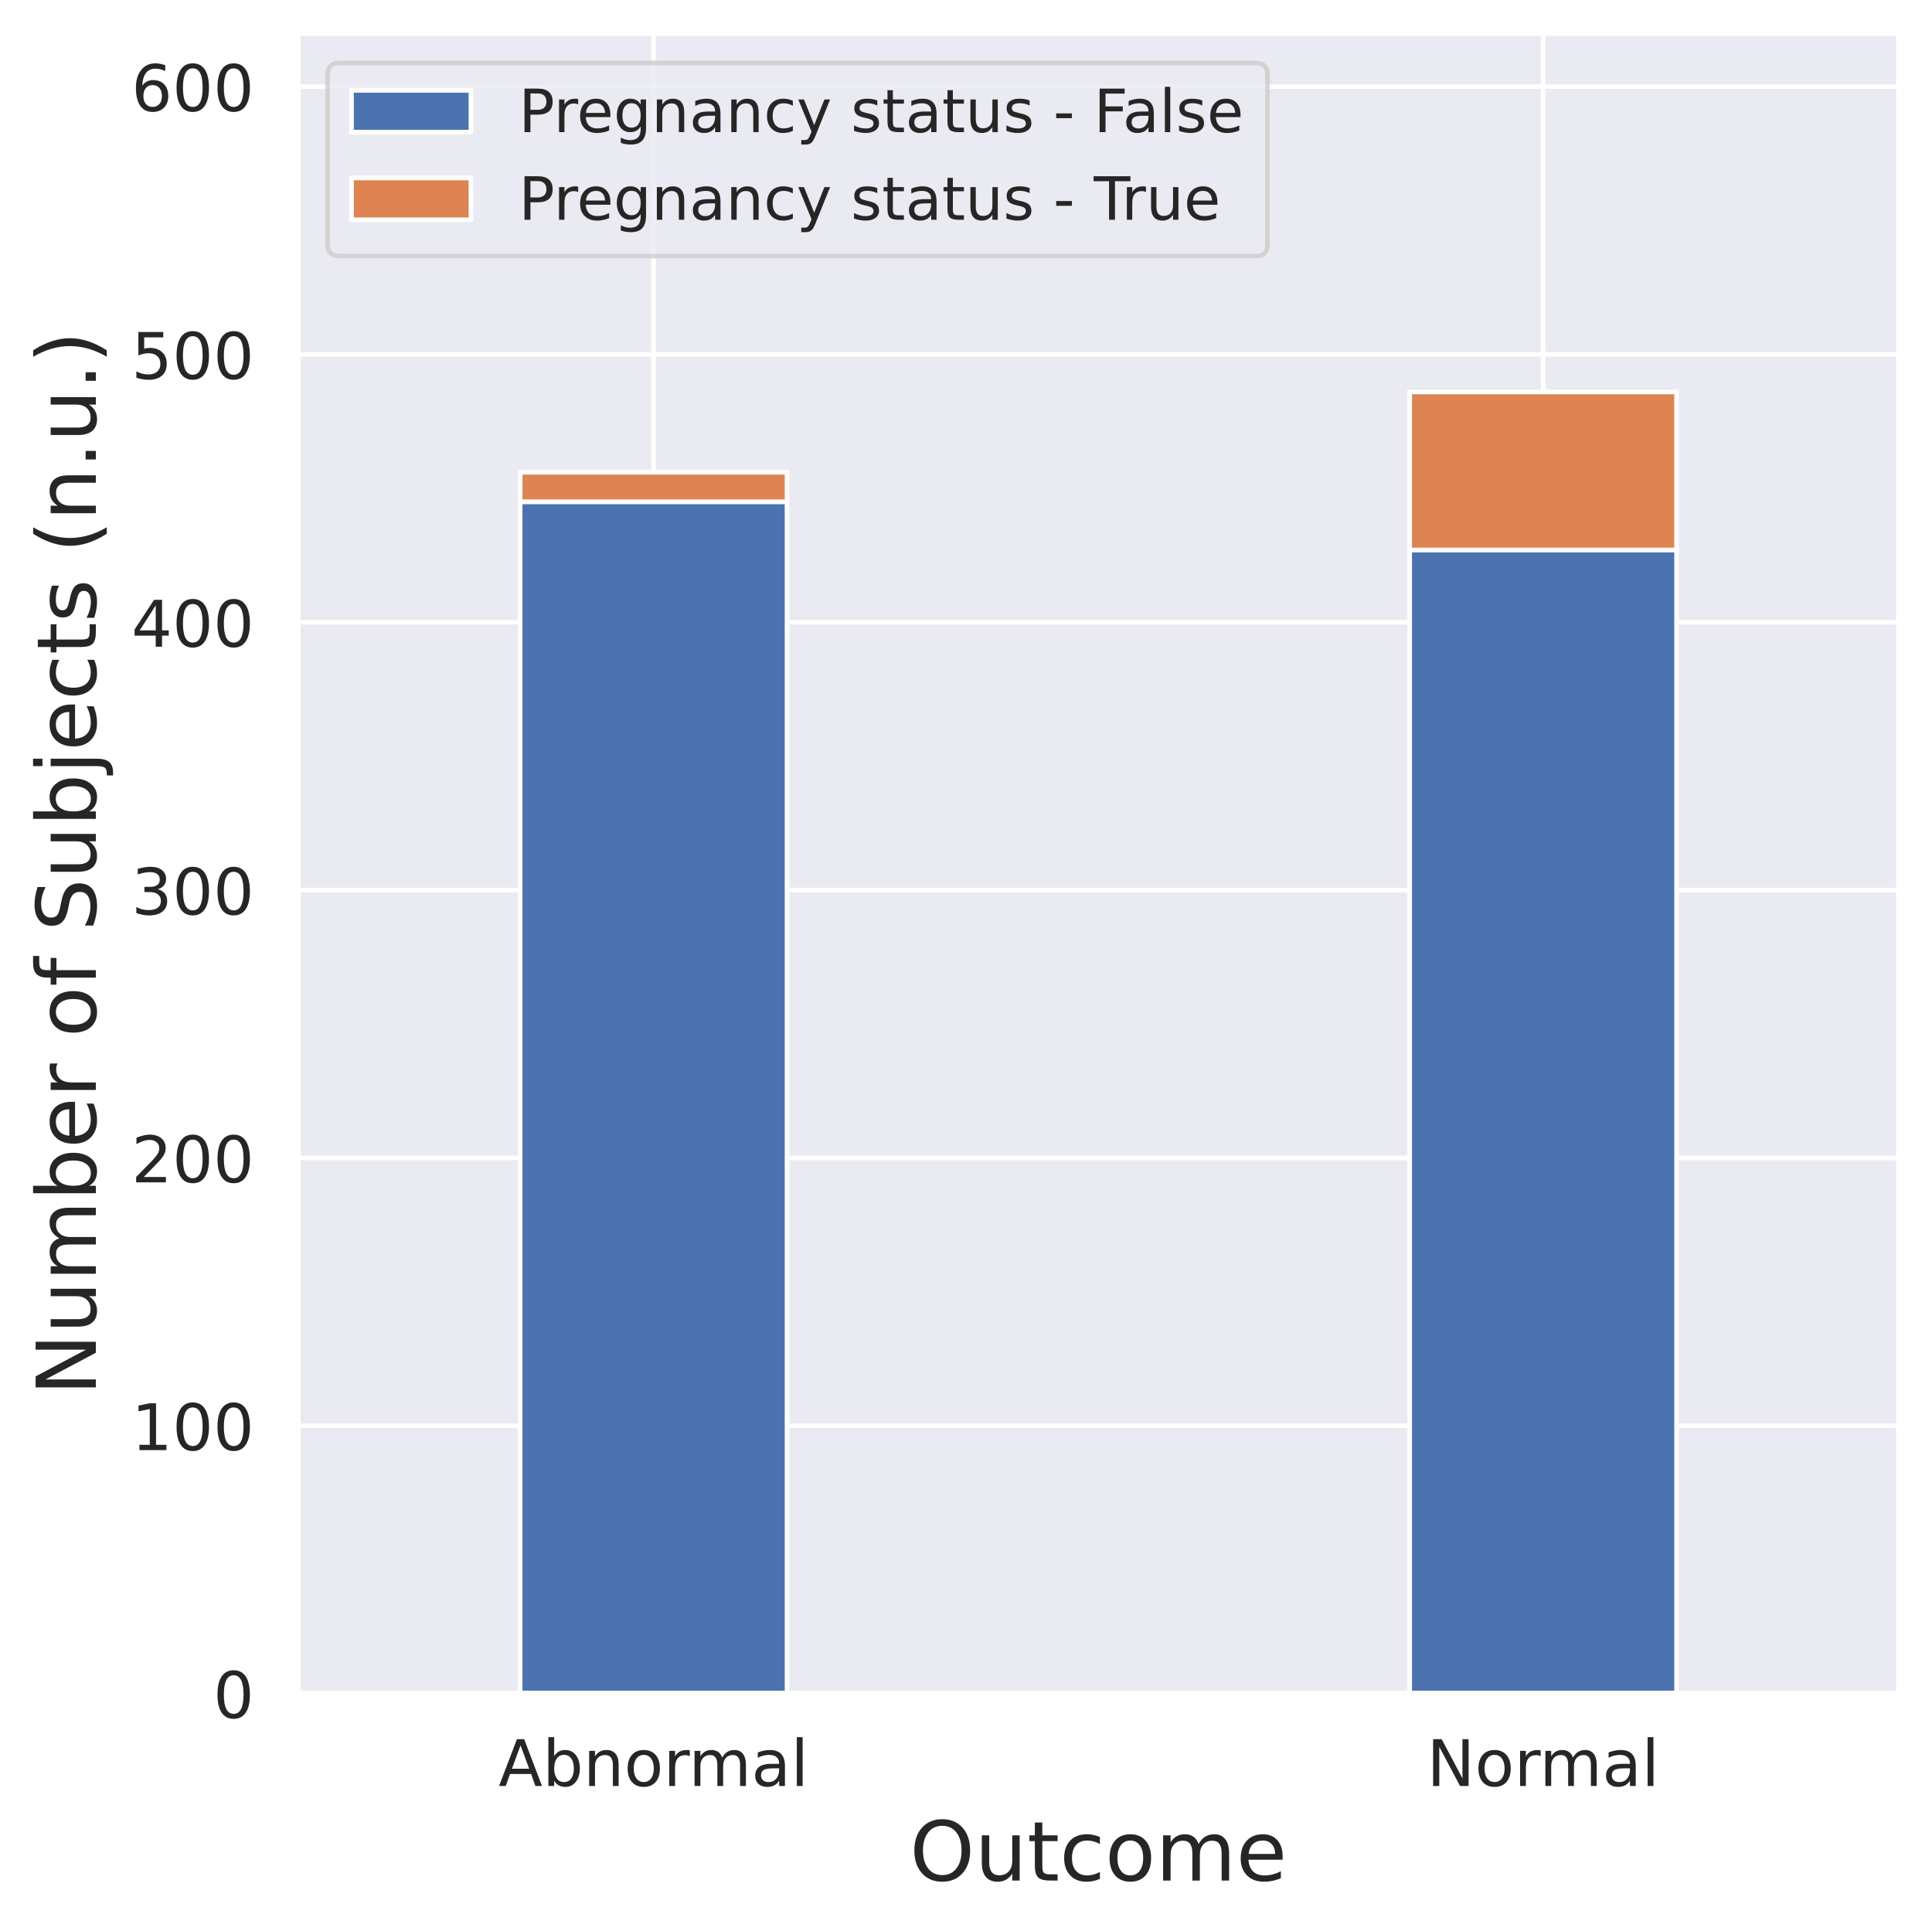
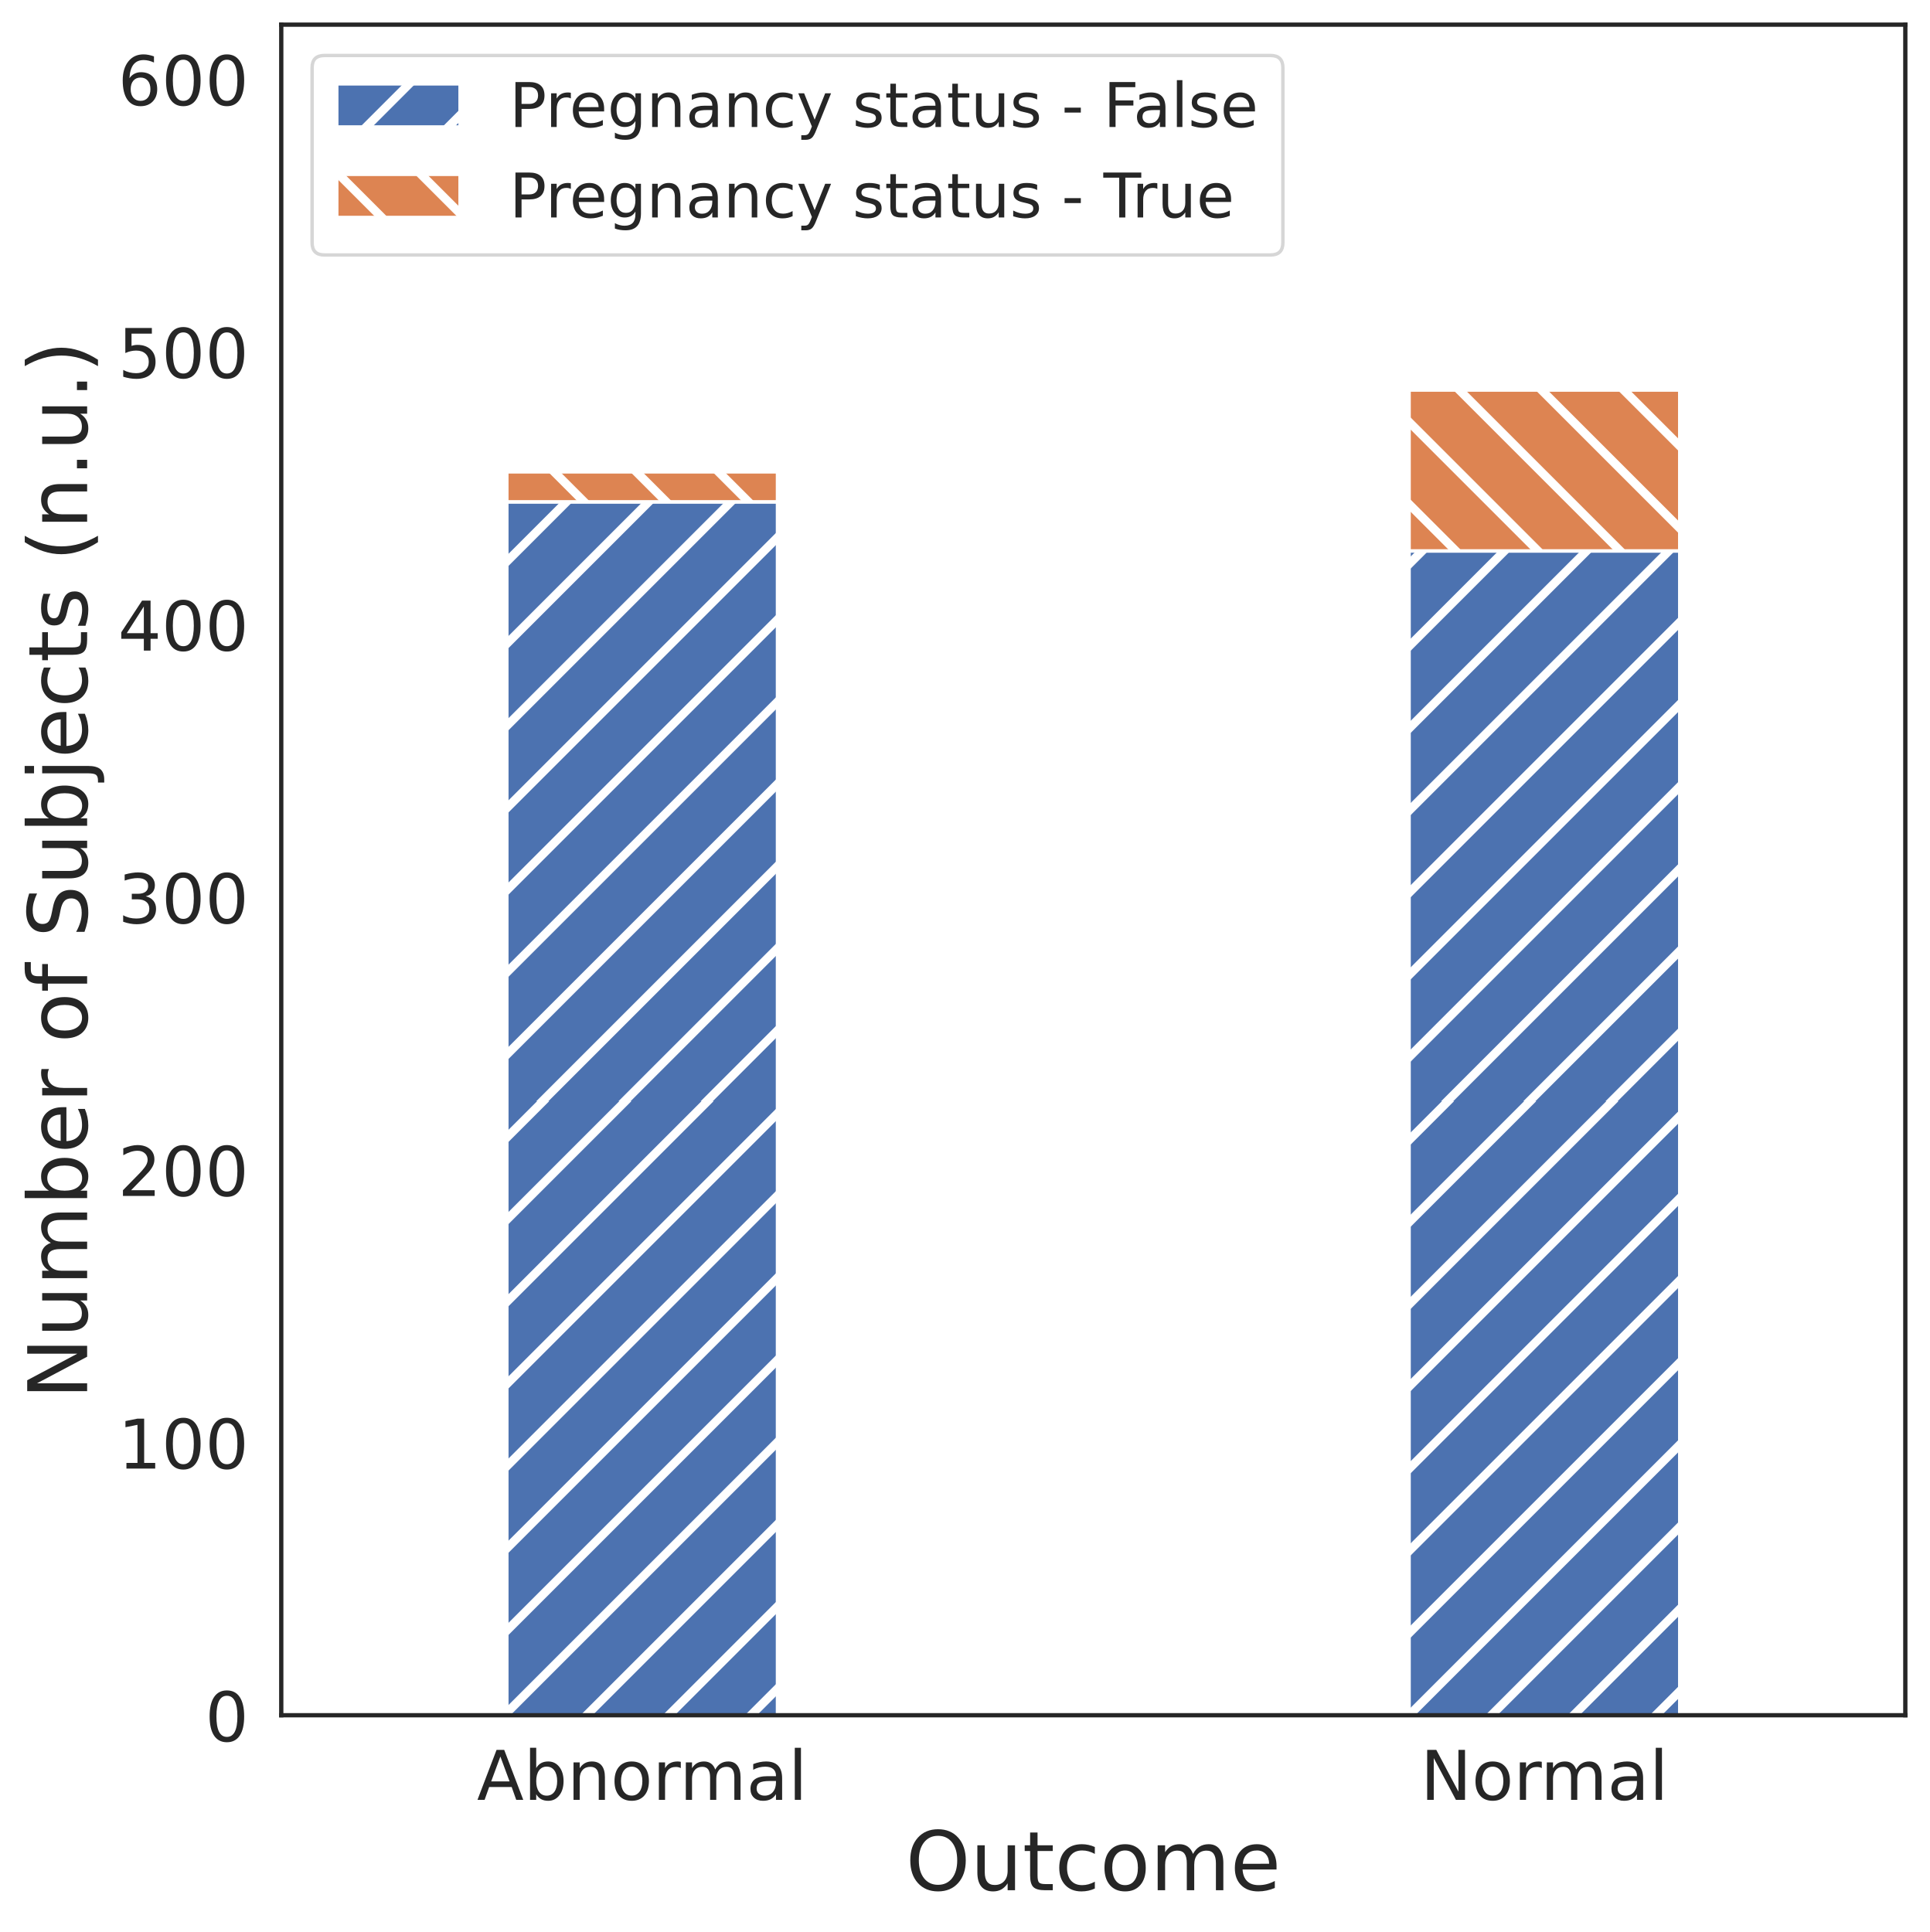
- <svg xmlns="http://www.w3.org/2000/svg" xmlns:xlink="http://www.w3.org/1999/xlink" height="420.49pt" version="1.1" viewBox="0 0 420.703 420.49" width="420.703pt">
+ <svg xmlns="http://www.w3.org/2000/svg" xmlns:xlink="http://www.w3.org/1999/xlink" height="564.064pt" version="1.1" viewBox="0 0 563.383 564.064" width="563.383pt">
  <defs>
    <style type="text/css">*{stroke-linecap:butt;stroke-linejoin:round;}</style>
  </defs>
  <g id="figure_1">
    <g id="patch_1">
-       <path d="M 0 420.49  L 420.703 420.49  L 420.703 0  L 0 0  z " style="fill:#ffffff;" />
+       <path d="M 0 564.064  L 563.383 564.064  L 563.383 0  L 0 0  z " style="fill:#ffffff;" />
    </g>
    <g id="axes_1">
      <g id="patch_2">
-         <path d="M 64.843 368.82  L 413.503 368.82  L 413.503 7.2  L 64.843 7.2  z " style="fill:#eaeaf2;" />
+         <path d="M 82.103 500.78  L 556.183 500.78  L 556.183 7.2  L 82.103 7.2  z " style="fill:#ffffff;" />
      </g>
      <g id="matplotlib.axis_1">
        <g id="xtick_1">
-           <g id="line2d_1">
-             <path clip-path="url(#p7d45cb0e38)" d="M 142.323 368.82  L 142.323 7.2  " style="fill:none;stroke:#ffffff;stroke-linecap:round;" />
-           </g>
          <g id="text_1">
-             <g style="fill:#262626;" transform="translate(108.5634 388.9578)scale(0.14 -0.14)">
+             <g style="fill:#262626;" transform="translate(139.2255 525.4769)scale(0.2 -0.2)">
              <defs>
                <path d="M 34.188 63.188  L 20.797 26.906  L 47.609 26.906  z M 28.609 72.906  L 39.797 72.906  L 67.578 0  L 57.328 0  L 50.688 18.703  L 17.828 18.703  L 11.188 0  L 0.781 0  z " id="DejaVuSans-65" />
                <path d="M 48.688 27.297  Q 48.688 37.203 44.609 42.844  Q 40.531 48.484 33.406 48.484  Q 26.266 48.484 22.188 42.844  Q 18.109 37.203 18.109 27.297  Q 18.109 17.391 22.188 11.75  Q 26.266 6.109 33.406 6.109  Q 40.531 6.109 44.609 11.75  Q 48.688 17.391 48.688 27.297  z M 18.109 46.391  Q 20.953 51.266 25.266 53.625  Q 29.594 56 35.594 56  Q 45.562 56 51.781 48.094  Q 58.016 40.188 58.016 27.297  Q 58.016 14.406 51.781 6.484  Q 45.562 -1.422 35.594 -1.422  Q 29.594 -1.422 25.266 0.953  Q 20.953 3.328 18.109 8.203  L 18.109 0  L 9.078 0  L 9.078 75.984  L 18.109 75.984  z " id="DejaVuSans-98" />
                <path d="M 54.891 33.016  L 54.891 0  L 45.906 0  L 45.906 32.719  Q 45.906 40.484 42.875 44.328  Q 39.844 48.188 33.797 48.188  Q 26.516 48.188 22.312 43.547  Q 18.109 38.922 18.109 30.906  L 18.109 0  L 9.078 0  L 9.078 54.688  L 18.109 54.688  L 18.109 46.188  Q 21.344 51.125 25.703 53.562  Q 30.078 56 35.797 56  Q 45.219 56 50.047 50.172  Q 54.891 44.344 54.891 33.016  z " id="DejaVuSans-110" />
                <path d="M 30.609 48.391  Q 23.391 48.391 19.188 42.75  Q 14.984 37.109 14.984 27.297  Q 14.984 17.484 19.156 11.844  Q 23.344 6.203 30.609 6.203  Q 37.797 6.203 41.984 11.859  Q 46.188 17.531 46.188 27.297  Q 46.188 37.016 41.984 42.703  Q 37.797 48.391 30.609 48.391  z M 30.609 56  Q 42.328 56 49.016 48.375  Q 55.719 40.766 55.719 27.297  Q 55.719 13.875 49.016 6.219  Q 42.328 -1.422 30.609 -1.422  Q 18.844 -1.422 12.172 6.219  Q 5.516 13.875 5.516 27.297  Q 5.516 40.766 12.172 48.375  Q 18.844 56 30.609 56  z " id="DejaVuSans-111" />
                <path d="M 41.109 46.297  Q 39.594 47.172 37.812 47.578  Q 36.031 48 33.891 48  Q 26.266 48 22.188 43.047  Q 18.109 38.094 18.109 28.812  L 18.109 0  L 9.078 0  L 9.078 54.688  L 18.109 54.688  L 18.109 46.188  Q 20.953 51.172 25.484 53.578  Q 30.031 56 36.531 56  Q 37.453 56 38.578 55.875  Q 39.703 55.766 41.062 55.516  z " id="DejaVuSans-114" />
                <path d="M 52 44.188  Q 55.375 50.25 60.062 53.125  Q 64.75 56 71.094 56  Q 79.641 56 84.281 50.016  Q 88.922 44.047 88.922 33.016  L 88.922 0  L 79.891 0  L 79.891 32.719  Q 79.891 40.578 77.094 44.375  Q 74.312 48.188 68.609 48.188  Q 61.625 48.188 57.562 43.547  Q 53.516 38.922 53.516 30.906  L 53.516 0  L 44.484 0  L 44.484 32.719  Q 44.484 40.625 41.703 44.406  Q 38.922 48.188 33.109 48.188  Q 26.219 48.188 22.156 43.531  Q 18.109 38.875 18.109 30.906  L 18.109 0  L 9.078 0  L 9.078 54.688  L 18.109 54.688  L 18.109 46.188  Q 21.188 51.219 25.484 53.609  Q 29.781 56 35.688 56  Q 41.656 56 45.828 52.969  Q 50 49.953 52 44.188  z " id="DejaVuSans-109" />
                <path d="M 34.281 27.484  Q 23.391 27.484 19.188 25  Q 14.984 22.516 14.984 16.5  Q 14.984 11.719 18.141 8.906  Q 21.297 6.109 26.703 6.109  Q 34.188 6.109 38.703 11.406  Q 43.219 16.703 43.219 25.484  L 43.219 27.484  z M 52.203 31.203  L 52.203 0  L 43.219 0  L 43.219 8.297  Q 40.141 3.328 35.547 0.953  Q 30.953 -1.422 24.312 -1.422  Q 15.922 -1.422 10.953 3.297  Q 6 8.016 6 15.922  Q 6 25.141 12.172 29.828  Q 18.359 34.516 30.609 34.516  L 43.219 34.516  L 43.219 35.406  Q 43.219 41.609 39.141 45  Q 35.062 48.391 27.688 48.391  Q 23 48.391 18.547 47.266  Q 14.109 46.141 10.016 43.891  L 10.016 52.203  Q 14.938 54.109 19.578 55.047  Q 24.219 56 28.609 56  Q 40.484 56 46.344 49.844  Q 52.203 43.703 52.203 31.203  z " id="DejaVuSans-97" />
                <path d="M 9.422 75.984  L 18.406 75.984  L 18.406 0  L 9.422 0  z " id="DejaVuSans-108" />
              </defs>
              <use xlink:href="#DejaVuSans-65" />
              <use x="68.408" xlink:href="#DejaVuSans-98" />
              <use x="131.885" xlink:href="#DejaVuSans-110" />
              <use x="195.264" xlink:href="#DejaVuSans-111" />
              <use x="256.445" xlink:href="#DejaVuSans-114" />
              <use x="295.809" xlink:href="#DejaVuSans-109" />
              <use x="393.221" xlink:href="#DejaVuSans-97" />
              <use x="454.5" xlink:href="#DejaVuSans-108" />
            </g>
          </g>
        </g>
        <g id="xtick_2">
-           <g id="line2d_2">
-             <path clip-path="url(#p7d45cb0e38)" d="M 336.023 368.82  L 336.023 7.2  " style="fill:none;stroke:#ffffff;stroke-linecap:round;" />
-           </g>
          <g id="text_2">
-             <g style="fill:#262626;" transform="translate(310.6952 388.9578)scale(0.14 -0.14)">
+             <g style="fill:#262626;" transform="translate(414.6486 525.4769)scale(0.2 -0.2)">
              <defs>
                <path d="M 9.812 72.906  L 23.094 72.906  L 55.422 11.922  L 55.422 72.906  L 64.984 72.906  L 64.984 0  L 51.703 0  L 19.391 60.984  L 19.391 0  L 9.812 0  z " id="DejaVuSans-78" />
              </defs>
              <use xlink:href="#DejaVuSans-78" />
              <use x="74.805" xlink:href="#DejaVuSans-111" />
              <use x="135.986" xlink:href="#DejaVuSans-114" />
              <use x="175.35" xlink:href="#DejaVuSans-109" />
              <use x="272.762" xlink:href="#DejaVuSans-97" />
              <use x="334.041" xlink:href="#DejaVuSans-108" />
            </g>
          </g>
        </g>
        <g id="text_3">
-           <g style="fill:#262626;" transform="translate(198.0966 409.5466)scale(0.18 -0.18)">
+           <g style="fill:#262626;" transform="translate(264.3737 551.8725)scale(0.24 -0.24)">
            <defs>
              <path d="M 39.406 66.219  Q 28.656 66.219 22.328 58.203  Q 16.016 50.203 16.016 36.375  Q 16.016 22.609 22.328 14.594  Q 28.656 6.594 39.406 6.594  Q 50.141 6.594 56.422 14.594  Q 62.703 22.609 62.703 36.375  Q 62.703 50.203 56.422 58.203  Q 50.141 66.219 39.406 66.219  z M 39.406 74.219  Q 54.734 74.219 63.906 63.938  Q 73.094 53.656 73.094 36.375  Q 73.094 19.141 63.906 8.859  Q 54.734 -1.422 39.406 -1.422  Q 24.031 -1.422 14.812 8.828  Q 5.609 19.094 5.609 36.375  Q 5.609 53.656 14.812 63.938  Q 24.031 74.219 39.406 74.219  z " id="DejaVuSans-79" />
              <path d="M 8.5 21.578  L 8.5 54.688  L 17.484 54.688  L 17.484 21.922  Q 17.484 14.156 20.5 10.266  Q 23.531 6.391 29.594 6.391  Q 36.859 6.391 41.078 11.031  Q 45.312 15.672 45.312 23.688  L 45.312 54.688  L 54.297 54.688  L 54.297 0  L 45.312 0  L 45.312 8.406  Q 42.047 3.422 37.719 1  Q 33.406 -1.422 27.688 -1.422  Q 18.266 -1.422 13.375 4.438  Q 8.5 10.297 8.5 21.578  z M 31.109 56  z " id="DejaVuSans-117" />
              <path d="M 18.312 70.219  L 18.312 54.688  L 36.812 54.688  L 36.812 47.703  L 18.312 47.703  L 18.312 18.016  Q 18.312 11.328 20.141 9.422  Q 21.969 7.516 27.594 7.516  L 36.812 7.516  L 36.812 0  L 27.594 0  Q 17.188 0 13.234 3.875  Q 9.281 7.766 9.281 18.016  L 9.281 47.703  L 2.688 47.703  L 2.688 54.688  L 9.281 54.688  L 9.281 70.219  z " id="DejaVuSans-116" />
              <path d="M 48.781 52.594  L 48.781 44.188  Q 44.969 46.297 41.141 47.344  Q 37.312 48.391 33.406 48.391  Q 24.656 48.391 19.812 42.844  Q 14.984 37.312 14.984 27.297  Q 14.984 17.281 19.812 11.734  Q 24.656 6.203 33.406 6.203  Q 37.312 6.203 41.141 7.25  Q 44.969 8.297 48.781 10.406  L 48.781 2.094  Q 45.016 0.344 40.984 -0.531  Q 36.969 -1.422 32.422 -1.422  Q 20.062 -1.422 12.781 6.344  Q 5.516 14.109 5.516 27.297  Q 5.516 40.672 12.859 48.328  Q 20.219 56 33.016 56  Q 37.156 56 41.109 55.141  Q 45.062 54.297 48.781 52.594  z " id="DejaVuSans-99" />
              <path d="M 56.203 29.594  L 56.203 25.203  L 14.891 25.203  Q 15.484 15.922 20.484 11.062  Q 25.484 6.203 34.422 6.203  Q 39.594 6.203 44.453 7.469  Q 49.312 8.734 54.109 11.281  L 54.109 2.781  Q 49.266 0.734 44.188 -0.344  Q 39.109 -1.422 33.891 -1.422  Q 20.797 -1.422 13.156 6.188  Q 5.516 13.812 5.516 26.812  Q 5.516 40.234 12.766 48.109  Q 20.016 56 32.328 56  Q 43.359 56 49.781 48.891  Q 56.203 41.797 56.203 29.594  z M 47.219 32.234  Q 47.125 39.594 43.094 43.984  Q 39.062 48.391 32.422 48.391  Q 24.906 48.391 20.391 44.141  Q 15.875 39.891 15.188 32.172  z " id="DejaVuSans-101" />
            </defs>
            <use xlink:href="#DejaVuSans-79" />
            <use x="78.711" xlink:href="#DejaVuSans-117" />
            <use x="142.09" xlink:href="#DejaVuSans-116" />
            <use x="181.299" xlink:href="#DejaVuSans-99" />
            <use x="236.279" xlink:href="#DejaVuSans-111" />
            <use x="297.461" xlink:href="#DejaVuSans-109" />
            <use x="394.873" xlink:href="#DejaVuSans-101" />
          </g>
        </g>
      </g>
      <g id="matplotlib.axis_2">
        <g id="ytick_1">
-           <g id="line2d_3">
-             <path clip-path="url(#p7d45cb0e38)" d="M 64.843 368.82  L 413.503 368.82  " style="fill:none;stroke:#ffffff;stroke-linecap:round;" />
-           </g>
          <g id="text_4">
-             <g style="fill:#262626;" transform="translate(46.43563 374.1389)scale(0.14 -0.14)">
+             <g style="fill:#262626;" transform="translate(59.8775 508.3784)scale(0.2 -0.2)">
              <defs>
                <path d="M 31.781 66.406  Q 24.172 66.406 20.328 58.906  Q 16.5 51.422 16.5 36.375  Q 16.5 21.391 20.328 13.891  Q 24.172 6.391 31.781 6.391  Q 39.453 6.391 43.281 13.891  Q 47.125 21.391 47.125 36.375  Q 47.125 51.422 43.281 58.906  Q 39.453 66.406 31.781 66.406  z M 31.781 74.219  Q 44.047 74.219 50.516 64.516  Q 56.984 54.828 56.984 36.375  Q 56.984 17.969 50.516 8.266  Q 44.047 -1.422 31.781 -1.422  Q 19.531 -1.422 13.062 8.266  Q 6.594 17.969 6.594 36.375  Q 6.594 54.828 13.062 64.516  Q 19.531 74.219 31.781 74.219  z " id="DejaVuSans-48" />
              </defs>
              <use xlink:href="#DejaVuSans-48" />
            </g>
          </g>
        </g>
        <g id="ytick_2">
-           <g id="line2d_4">
-             <path clip-path="url(#p7d45cb0e38)" d="M 64.843 310.494  L 413.503 310.494  " style="fill:none;stroke:#ffffff;stroke-linecap:round;" />
-           </g>
          <g id="text_5">
-             <g style="fill:#262626;" transform="translate(28.62063 315.8131)scale(0.14 -0.14)">
+             <g style="fill:#262626;" transform="translate(34.4275 428.7688)scale(0.2 -0.2)">
              <defs>
                <path d="M 12.406 8.297  L 28.516 8.297  L 28.516 63.922  L 10.984 60.406  L 10.984 69.391  L 28.422 72.906  L 38.281 72.906  L 38.281 8.297  L 54.391 8.297  L 54.391 0  L 12.406 0  z " id="DejaVuSans-49" />
              </defs>
              <use xlink:href="#DejaVuSans-49" />
              <use x="63.623" xlink:href="#DejaVuSans-48" />
              <use x="127.246" xlink:href="#DejaVuSans-48" />
            </g>
          </g>
        </g>
        <g id="ytick_3">
-           <g id="line2d_5">
-             <path clip-path="url(#p7d45cb0e38)" d="M 64.843 252.168  L 413.503 252.168  " style="fill:none;stroke:#ffffff;stroke-linecap:round;" />
-           </g>
          <g id="text_6">
-             <g style="fill:#262626;" transform="translate(28.62063 257.4873)scale(0.14 -0.14)">
+             <g style="fill:#262626;" transform="translate(34.4275 349.1591)scale(0.2 -0.2)">
              <defs>
                <path d="M 19.188 8.297  L 53.609 8.297  L 53.609 0  L 7.328 0  L 7.328 8.297  Q 12.938 14.109 22.625 23.891  Q 32.328 33.688 34.812 36.531  Q 39.547 41.844 41.422 45.531  Q 43.312 49.219 43.312 52.781  Q 43.312 58.594 39.234 62.25  Q 35.156 65.922 28.609 65.922  Q 23.969 65.922 18.812 64.312  Q 13.672 62.703 7.812 59.422  L 7.812 69.391  Q 13.766 71.781 18.938 73  Q 24.125 74.219 28.422 74.219  Q 39.75 74.219 46.484 68.547  Q 53.219 62.891 53.219 53.422  Q 53.219 48.922 51.531 44.891  Q 49.859 40.875 45.406 35.406  Q 44.188 33.984 37.641 27.219  Q 31.109 20.453 19.188 8.297  z " id="DejaVuSans-50" />
              </defs>
              <use xlink:href="#DejaVuSans-50" />
              <use x="63.623" xlink:href="#DejaVuSans-48" />
              <use x="127.246" xlink:href="#DejaVuSans-48" />
            </g>
          </g>
        </g>
        <g id="ytick_4">
-           <g id="line2d_6">
-             <path clip-path="url(#p7d45cb0e38)" d="M 64.843 193.843  L 413.503 193.843  " style="fill:none;stroke:#ffffff;stroke-linecap:round;" />
-           </g>
          <g id="text_7">
-             <g style="fill:#262626;" transform="translate(28.62063 199.1615)scale(0.14 -0.14)">
+             <g style="fill:#262626;" transform="translate(34.4275 269.5494)scale(0.2 -0.2)">
              <defs>
                <path d="M 40.578 39.312  Q 47.656 37.797 51.625 33  Q 55.609 28.219 55.609 21.188  Q 55.609 10.406 48.188 4.484  Q 40.766 -1.422 27.094 -1.422  Q 22.516 -1.422 17.656 -0.516  Q 12.797 0.391 7.625 2.203  L 7.625 11.719  Q 11.719 9.328 16.594 8.109  Q 21.484 6.891 26.812 6.891  Q 36.078 6.891 40.938 10.547  Q 45.797 14.203 45.797 21.188  Q 45.797 27.641 41.281 31.266  Q 36.766 34.906 28.719 34.906  L 20.219 34.906  L 20.219 43.016  L 29.109 43.016  Q 36.375 43.016 40.234 45.922  Q 44.094 48.828 44.094 54.297  Q 44.094 59.906 40.109 62.906  Q 36.141 65.922 28.719 65.922  Q 24.656 65.922 20.016 65.031  Q 15.375 64.156 9.812 62.312  L 9.812 71.094  Q 15.438 72.656 20.344 73.438  Q 25.25 74.219 29.594 74.219  Q 40.828 74.219 47.359 69.109  Q 53.906 64.016 53.906 55.328  Q 53.906 49.266 50.438 45.094  Q 46.969 40.922 40.578 39.312  z " id="DejaVuSans-51" />
              </defs>
              <use xlink:href="#DejaVuSans-51" />
              <use x="63.623" xlink:href="#DejaVuSans-48" />
              <use x="127.246" xlink:href="#DejaVuSans-48" />
            </g>
          </g>
        </g>
        <g id="ytick_5">
-           <g id="line2d_7">
-             <path clip-path="url(#p7d45cb0e38)" d="M 64.843 135.517  L 413.503 135.517  " style="fill:none;stroke:#ffffff;stroke-linecap:round;" />
-           </g>
          <g id="text_8">
-             <g style="fill:#262626;" transform="translate(28.62063 140.8357)scale(0.14 -0.14)">
+             <g style="fill:#262626;" transform="translate(34.4275 189.9397)scale(0.2 -0.2)">
              <defs>
                <path d="M 37.797 64.312  L 12.891 25.391  L 37.797 25.391  z M 35.203 72.906  L 47.609 72.906  L 47.609 25.391  L 58.016 25.391  L 58.016 17.188  L 47.609 17.188  L 47.609 0  L 37.797 0  L 37.797 17.188  L 4.891 17.188  L 4.891 26.703  z " id="DejaVuSans-52" />
              </defs>
              <use xlink:href="#DejaVuSans-52" />
              <use x="63.623" xlink:href="#DejaVuSans-48" />
              <use x="127.246" xlink:href="#DejaVuSans-48" />
            </g>
          </g>
        </g>
        <g id="ytick_6">
-           <g id="line2d_8">
-             <path clip-path="url(#p7d45cb0e38)" d="M 64.843 77.191  L 413.503 77.191  " style="fill:none;stroke:#ffffff;stroke-linecap:round;" />
-           </g>
          <g id="text_9">
-             <g style="fill:#262626;" transform="translate(28.62063 82.50987)scale(0.14 -0.14)">
+             <g style="fill:#262626;" transform="translate(34.4275 110.33)scale(0.2 -0.2)">
              <defs>
                <path d="M 10.797 72.906  L 49.516 72.906  L 49.516 64.594  L 19.828 64.594  L 19.828 46.734  Q 21.969 47.469 24.109 47.828  Q 26.266 48.188 28.422 48.188  Q 40.625 48.188 47.75 41.5  Q 54.891 34.812 54.891 23.391  Q 54.891 11.625 47.562 5.094  Q 40.234 -1.422 26.906 -1.422  Q 22.312 -1.422 17.547 -0.641  Q 12.797 0.141 7.719 1.703  L 7.719 11.625  Q 12.109 9.234 16.797 8.062  Q 21.484 6.891 26.703 6.891  Q 35.156 6.891 40.078 11.328  Q 45.016 15.766 45.016 23.391  Q 45.016 31 40.078 35.438  Q 35.156 39.891 26.703 39.891  Q 22.75 39.891 18.812 39.016  Q 14.891 38.141 10.797 36.281  z " id="DejaVuSans-53" />
              </defs>
              <use xlink:href="#DejaVuSans-53" />
              <use x="63.623" xlink:href="#DejaVuSans-48" />
              <use x="127.246" xlink:href="#DejaVuSans-48" />
            </g>
          </g>
        </g>
        <g id="ytick_7">
-           <g id="line2d_9">
-             <path clip-path="url(#p7d45cb0e38)" d="M 64.843 18.865  L 413.503 18.865  " style="fill:none;stroke:#ffffff;stroke-linecap:round;" />
-           </g>
          <g id="text_10">
-             <g style="fill:#262626;" transform="translate(28.62063 24.18407)scale(0.14 -0.14)">
+             <g style="fill:#262626;" transform="translate(34.4275 30.72037)scale(0.2 -0.2)">
              <defs>
                <path d="M 33.016 40.375  Q 26.375 40.375 22.484 35.828  Q 18.609 31.297 18.609 23.391  Q 18.609 15.531 22.484 10.953  Q 26.375 6.391 33.016 6.391  Q 39.656 6.391 43.531 10.953  Q 47.406 15.531 47.406 23.391  Q 47.406 31.297 43.531 35.828  Q 39.656 40.375 33.016 40.375  z M 52.594 71.297  L 52.594 62.312  Q 48.875 64.062 45.094 64.984  Q 41.312 65.922 37.594 65.922  Q 27.828 65.922 22.672 59.328  Q 17.531 52.734 16.797 39.406  Q 19.672 43.656 24.016 45.922  Q 28.375 48.188 33.594 48.188  Q 44.578 48.188 50.953 41.516  Q 57.328 34.859 57.328 23.391  Q 57.328 12.156 50.688 5.359  Q 44.047 -1.422 33.016 -1.422  Q 20.359 -1.422 13.672 8.266  Q 6.984 17.969 6.984 36.375  Q 6.984 53.656 15.188 63.938  Q 23.391 74.219 37.203 74.219  Q 40.922 74.219 44.703 73.484  Q 48.484 72.75 52.594 71.297  z " id="DejaVuSans-54" />
              </defs>
              <use xlink:href="#DejaVuSans-54" />
              <use x="63.623" xlink:href="#DejaVuSans-48" />
              <use x="127.246" xlink:href="#DejaVuSans-48" />
            </g>
          </g>
        </g>
        <g id="text_11">
-           <g style="fill:#262626;" transform="translate(20.87719 303.9061)rotate(-90)scale(0.18 -0.18)">
+           <g style="fill:#262626;" transform="translate(25.43625 408.5181)rotate(-90)scale(0.24 -0.24)">
            <defs>
              <path id="DejaVuSans-32" />
              <path d="M 37.109 75.984  L 37.109 68.5  L 28.516 68.5  Q 23.688 68.5 21.797 66.547  Q 19.922 64.594 19.922 59.516  L 19.922 54.688  L 34.719 54.688  L 34.719 47.703  L 19.922 47.703  L 19.922 0  L 10.891 0  L 10.891 47.703  L 2.297 47.703  L 2.297 54.688  L 10.891 54.688  L 10.891 58.5  Q 10.891 67.625 15.141 71.797  Q 19.391 75.984 28.609 75.984  z " id="DejaVuSans-102" />
              <path d="M 53.516 70.516  L 53.516 60.891  Q 47.906 63.578 42.922 64.891  Q 37.938 66.219 33.297 66.219  Q 25.25 66.219 20.875 63.094  Q 16.5 59.969 16.5 54.203  Q 16.5 49.359 19.406 46.891  Q 22.312 44.438 30.422 42.922  L 36.375 41.703  Q 47.406 39.594 52.656 34.297  Q 57.906 29 57.906 20.125  Q 57.906 9.516 50.797 4.047  Q 43.703 -1.422 29.984 -1.422  Q 24.812 -1.422 18.969 -0.25  Q 13.141 0.922 6.891 3.219  L 6.891 13.375  Q 12.891 10.016 18.656 8.297  Q 24.422 6.594 29.984 6.594  Q 38.422 6.594 43.016 9.906  Q 47.609 13.234 47.609 19.391  Q 47.609 24.75 44.312 27.781  Q 41.016 30.812 33.5 32.328  L 27.484 33.5  Q 16.453 35.688 11.516 40.375  Q 6.594 45.062 6.594 53.422  Q 6.594 63.094 13.406 68.656  Q 20.219 74.219 32.172 74.219  Q 37.312 74.219 42.625 73.281  Q 47.953 72.359 53.516 70.516  z " id="DejaVuSans-83" />
              <path d="M 9.422 54.688  L 18.406 54.688  L 18.406 -0.984  Q 18.406 -11.422 14.422 -16.109  Q 10.453 -20.797 1.609 -20.797  L -1.812 -20.797  L -1.812 -13.188  L 0.594 -13.188  Q 5.719 -13.188 7.562 -10.812  Q 9.422 -8.453 9.422 -0.984  z M 9.422 75.984  L 18.406 75.984  L 18.406 64.594  L 9.422 64.594  z " id="DejaVuSans-106" />
              <path d="M 44.281 53.078  L 44.281 44.578  Q 40.484 46.531 36.375 47.5  Q 32.281 48.484 27.875 48.484  Q 21.188 48.484 17.844 46.438  Q 14.5 44.391 14.5 40.281  Q 14.5 37.156 16.891 35.375  Q 19.281 33.594 26.516 31.984  L 29.594 31.297  Q 39.156 29.25 43.188 25.516  Q 47.219 21.781 47.219 15.094  Q 47.219 7.469 41.188 3.016  Q 35.156 -1.422 24.609 -1.422  Q 20.219 -1.422 15.453 -0.562  Q 10.688 0.297 5.422 2  L 5.422 11.281  Q 10.406 8.688 15.234 7.391  Q 20.062 6.109 24.812 6.109  Q 31.156 6.109 34.562 8.281  Q 37.984 10.453 37.984 14.406  Q 37.984 18.062 35.516 20.016  Q 33.062 21.969 24.703 23.781  L 21.578 24.516  Q 13.234 26.266 9.516 29.906  Q 5.812 33.547 5.812 39.891  Q 5.812 47.609 11.281 51.797  Q 16.75 56 26.812 56  Q 31.781 56 36.172 55.266  Q 40.578 54.547 44.281 53.078  z " id="DejaVuSans-115" />
              <path d="M 31 75.875  Q 24.469 64.656 21.281 53.656  Q 18.109 42.672 18.109 31.391  Q 18.109 20.125 21.312 9.062  Q 24.516 -2 31 -13.188  L 23.188 -13.188  Q 15.875 -1.703 12.234 9.375  Q 8.594 20.453 8.594 31.391  Q 8.594 42.281 12.203 53.312  Q 15.828 64.359 23.188 75.875  z " id="DejaVuSans-40" />
              <path d="M 10.688 12.406  L 21 12.406  L 21 0  L 10.688 0  z " id="DejaVuSans-46" />
              <path d="M 8.016 75.875  L 15.828 75.875  Q 23.141 64.359 26.781 53.312  Q 30.422 42.281 30.422 31.391  Q 30.422 20.453 26.781 9.375  Q 23.141 -1.703 15.828 -13.188  L 8.016 -13.188  Q 14.5 -2 17.703 9.062  Q 20.906 20.125 20.906 31.391  Q 20.906 42.672 17.703 53.656  Q 14.5 64.656 8.016 75.875  z " id="DejaVuSans-41" />
            </defs>
            <use xlink:href="#DejaVuSans-78" />
            <use x="74.805" xlink:href="#DejaVuSans-117" />
            <use x="138.184" xlink:href="#DejaVuSans-109" />
            <use x="235.596" xlink:href="#DejaVuSans-98" />
            <use x="299.072" xlink:href="#DejaVuSans-101" />
            <use x="360.596" xlink:href="#DejaVuSans-114" />
            <use x="401.709" xlink:href="#DejaVuSans-32" />
            <use x="433.496" xlink:href="#DejaVuSans-111" />
            <use x="494.678" xlink:href="#DejaVuSans-102" />
            <use x="529.883" xlink:href="#DejaVuSans-32" />
            <use x="561.67" xlink:href="#DejaVuSans-83" />
            <use x="625.146" xlink:href="#DejaVuSans-117" />
            <use x="688.525" xlink:href="#DejaVuSans-98" />
            <use x="752.002" xlink:href="#DejaVuSans-106" />
            <use x="779.785" xlink:href="#DejaVuSans-101" />
            <use x="841.309" xlink:href="#DejaVuSans-99" />
            <use x="896.289" xlink:href="#DejaVuSans-116" />
            <use x="935.498" xlink:href="#DejaVuSans-115" />
            <use x="987.598" xlink:href="#DejaVuSans-32" />
            <use x="1019.385" xlink:href="#DejaVuSans-40" />
            <use x="1058.398" xlink:href="#DejaVuSans-110" />
            <use x="1121.777" xlink:href="#DejaVuSans-46" />
            <use x="1153.564" xlink:href="#DejaVuSans-117" />
            <use x="1216.943" xlink:href="#DejaVuSans-46" />
            <use x="1248.73" xlink:href="#DejaVuSans-41" />
          </g>
        </g>
      </g>
      <g id="patch_3">
-         <path clip-path="url(#p7d45cb0e38)" d="M 113.268 368.82  L 171.378 368.82  L 171.378 109.27  L 113.268 109.27  z " style="fill:#4c72b0;stroke:#ffffff;stroke-linejoin:miter;" />
+         <path clip-path="url(#pd022e8b4d5)" d="M 147.947 500.78  L 226.96 500.78  L 226.96 146.517  L 147.947 146.517  z " style="fill:url(#hf305f9d95c);stroke:#ffffff;stroke-linejoin:miter;" />
      </g>
      <g id="patch_4">
-         <path clip-path="url(#p7d45cb0e38)" d="M 306.968 368.82  L 365.078 368.82  L 365.078 119.769  L 306.968 119.769  z " style="fill:#4c72b0;stroke:#ffffff;stroke-linejoin:miter;" />
+         <path clip-path="url(#pd022e8b4d5)" d="M 411.325 500.78  L 490.338 500.78  L 490.338 160.847  L 411.325 160.847  z " style="fill:url(#hf305f9d95c);stroke:#ffffff;stroke-linejoin:miter;" />
      </g>
      <g id="patch_5">
-         <path clip-path="url(#p7d45cb0e38)" d="M 113.268 109.27  L 171.378 109.27  L 171.378 102.854  L 113.268 102.854  z " style="fill:#dd8452;stroke:#ffffff;stroke-linejoin:miter;" />
+         <path clip-path="url(#pd022e8b4d5)" d="M 147.947 146.517  L 226.96 146.517  L 226.96 137.76  L 147.947 137.76  z " style="fill:url(#h042c074407);stroke:#ffffff;stroke-linejoin:miter;" />
      </g>
      <g id="patch_6">
-         <path clip-path="url(#p7d45cb0e38)" d="M 306.968 119.769  L 365.078 119.769  L 365.078 85.357  L 306.968 85.357  z " style="fill:#dd8452;stroke:#ffffff;stroke-linejoin:miter;" />
+         <path clip-path="url(#pd022e8b4d5)" d="M 411.325 160.847  L 490.338 160.847  L 490.338 113.877  L 411.325 113.877  z " style="fill:url(#h042c074407);stroke:#ffffff;stroke-linejoin:miter;" />
      </g>
      <g id="patch_7">
-         <path d="M 64.843 368.82  L 64.843 7.2  " style="fill:none;stroke:#ffffff;stroke-linecap:square;stroke-linejoin:miter;stroke-width:1.25;" />
+         <path d="M 82.103 500.78  L 82.103 7.2  " style="fill:none;stroke:#262626;stroke-linecap:square;stroke-linejoin:miter;stroke-width:1.25;" />
      </g>
      <g id="patch_8">
-         <path d="M 413.503 368.82  L 413.503 7.2  " style="fill:none;stroke:#ffffff;stroke-linecap:square;stroke-linejoin:miter;stroke-width:1.25;" />
+         <path d="M 556.183 500.78  L 556.183 7.2  " style="fill:none;stroke:#262626;stroke-linecap:square;stroke-linejoin:miter;stroke-width:1.25;" />
      </g>
      <g id="patch_9">
-         <path d="M 64.843 368.82  L 413.503 368.82  " style="fill:none;stroke:#ffffff;stroke-linecap:square;stroke-linejoin:miter;stroke-width:1.25;" />
+         <path d="M 82.103 500.78  L 556.183 500.78  " style="fill:none;stroke:#262626;stroke-linecap:square;stroke-linejoin:miter;stroke-width:1.25;" />
      </g>
      <g id="patch_10">
-         <path d="M 64.843 7.2  L 413.503 7.2  " style="fill:none;stroke:#ffffff;stroke-linecap:square;stroke-linejoin:miter;stroke-width:1.25;" />
+         <path d="M 82.103 7.2  L 556.183 7.2  " style="fill:none;stroke:#262626;stroke-linecap:square;stroke-linejoin:miter;stroke-width:1.25;" />
      </g>
      <g id="legend_1">
        <g id="patch_11">
-           <path d="M 73.943 55.763  L 273.412 55.763  Q 276.012 55.763 276.012 53.163  L 276.012 16.3  Q 276.012 13.7 273.412 13.7  L 73.943 13.7  Q 71.343 13.7 71.343 16.3  L 71.343 53.163  Q 71.343 55.763 73.943 55.763  z " style="fill:#eaeaf2;opacity:0.8;stroke:#cccccc;stroke-linejoin:miter;" />
+           <path d="M 94.703 74.441  L 370.89 74.441  Q 374.49 74.441 374.49 70.841  L 374.49 19.8  Q 374.49 16.2 370.89 16.2  L 94.703 16.2  Q 91.103 16.2 91.103 19.8  L 91.103 70.841  Q 91.103 74.441 94.703 74.441  z " style="fill:#ffffff;opacity:0.8;stroke:#cccccc;stroke-linejoin:miter;" />
        </g>
        <g id="patch_12">
-           <path d="M 76.543 28.778  L 102.543 28.778  L 102.543 19.678  L 76.543 19.678  z " style="fill:#4c72b0;stroke:#ffffff;stroke-linejoin:miter;" />
+           <path d="M 98.302 37.077  L 134.303 37.077  L 134.303 24.477  L 98.302 24.477  z " style="fill:url(#hf305f9d95c);stroke:#ffffff;stroke-linejoin:miter;" />
        </g>
        <g id="text_12">
-           <g style="fill:#262626;" transform="translate(112.9431 28.77797)scale(0.13 -0.13)">
+           <g style="fill:#262626;" transform="translate(148.7025 37.07719)scale(0.18 -0.18)">
            <defs>
              <path d="M 19.672 64.797  L 19.672 37.406  L 32.078 37.406  Q 38.969 37.406 42.719 40.969  Q 46.484 44.531 46.484 51.125  Q 46.484 57.672 42.719 61.234  Q 38.969 64.797 32.078 64.797  z M 9.812 72.906  L 32.078 72.906  Q 44.344 72.906 50.609 67.359  Q 56.891 61.812 56.891 51.125  Q 56.891 40.328 50.609 34.812  Q 44.344 29.297 32.078 29.297  L 19.672 29.297  L 19.672 0  L 9.812 0  z " id="DejaVuSans-80" />
              <path d="M 45.406 27.984  Q 45.406 37.75 41.375 43.109  Q 37.359 48.484 30.078 48.484  Q 22.859 48.484 18.828 43.109  Q 14.797 37.75 14.797 27.984  Q 14.797 18.266 18.828 12.891  Q 22.859 7.516 30.078 7.516  Q 37.359 7.516 41.375 12.891  Q 45.406 18.266 45.406 27.984  z M 54.391 6.781  Q 54.391 -7.172 48.188 -13.984  Q 42 -20.797 29.203 -20.797  Q 24.469 -20.797 20.266 -20.094  Q 16.062 -19.391 12.109 -17.922  L 12.109 -9.188  Q 16.062 -11.328 19.922 -12.344  Q 23.781 -13.375 27.781 -13.375  Q 36.625 -13.375 41.016 -8.766  Q 45.406 -4.156 45.406 5.172  L 45.406 9.625  Q 42.625 4.781 38.281 2.391  Q 33.938 0 27.875 0  Q 17.828 0 11.672 7.656  Q 5.516 15.328 5.516 27.984  Q 5.516 40.672 11.672 48.328  Q 17.828 56 27.875 56  Q 33.938 56 38.281 53.609  Q 42.625 51.219 45.406 46.391  L 45.406 54.688  L 54.391 54.688  z " id="DejaVuSans-103" />
              <path d="M 32.172 -5.078  Q 28.375 -14.844 24.75 -17.812  Q 21.141 -20.797 15.094 -20.797  L 7.906 -20.797  L 7.906 -13.281  L 13.188 -13.281  Q 16.891 -13.281 18.938 -11.516  Q 21 -9.766 23.484 -3.219  L 25.094 0.875  L 2.984 54.688  L 12.5 54.688  L 29.594 11.922  L 46.688 54.688  L 56.203 54.688  z " id="DejaVuSans-121" />
              <path d="M 4.891 31.391  L 31.203 31.391  L 31.203 23.391  L 4.891 23.391  z " id="DejaVuSans-45" />
              <path d="M 9.812 72.906  L 51.703 72.906  L 51.703 64.594  L 19.672 64.594  L 19.672 43.109  L 48.578 43.109  L 48.578 34.812  L 19.672 34.812  L 19.672 0  L 9.812 0  z " id="DejaVuSans-70" />
            </defs>
            <use xlink:href="#DejaVuSans-80" />
            <use x="58.553" xlink:href="#DejaVuSans-114" />
            <use x="97.416" xlink:href="#DejaVuSans-101" />
            <use x="158.939" xlink:href="#DejaVuSans-103" />
            <use x="222.416" xlink:href="#DejaVuSans-110" />
            <use x="285.795" xlink:href="#DejaVuSans-97" />
            <use x="347.074" xlink:href="#DejaVuSans-110" />
            <use x="410.453" xlink:href="#DejaVuSans-99" />
            <use x="465.434" xlink:href="#DejaVuSans-121" />
            <use x="524.613" xlink:href="#DejaVuSans-32" />
            <use x="556.4" xlink:href="#DejaVuSans-115" />
            <use x="608.5" xlink:href="#DejaVuSans-116" />
            <use x="647.709" xlink:href="#DejaVuSans-97" />
            <use x="708.988" xlink:href="#DejaVuSans-116" />
            <use x="748.197" xlink:href="#DejaVuSans-117" />
            <use x="811.576" xlink:href="#DejaVuSans-115" />
            <use x="863.676" xlink:href="#DejaVuSans-32" />
            <use x="895.463" xlink:href="#DejaVuSans-45" />
            <use x="931.547" xlink:href="#DejaVuSans-32" />
            <use x="963.334" xlink:href="#DejaVuSans-70" />
            <use x="1011.729" xlink:href="#DejaVuSans-97" />
            <use x="1073.008" xlink:href="#DejaVuSans-108" />
            <use x="1100.791" xlink:href="#DejaVuSans-115" />
            <use x="1152.891" xlink:href="#DejaVuSans-101" />
          </g>
        </g>
        <g id="patch_13">
-           <path d="M 76.543 47.86  L 102.543 47.86  L 102.543 38.76  L 76.543 38.76  z " style="fill:#dd8452;stroke:#ffffff;stroke-linejoin:miter;" />
+           <path d="M 98.302 63.498  L 134.303 63.498  L 134.303 50.898  L 98.302 50.898  z " style="fill:url(#h042c074407);stroke:#ffffff;stroke-linejoin:miter;" />
        </g>
        <g id="text_13">
-           <g style="fill:#262626;" transform="translate(112.9431 47.85953)scale(0.13 -0.13)">
+           <g style="fill:#262626;" transform="translate(148.7025 63.49781)scale(0.18 -0.18)">
            <defs>
              <path d="M -0.297 72.906  L 61.375 72.906  L 61.375 64.594  L 35.5 64.594  L 35.5 0  L 25.594 0  L 25.594 64.594  L -0.297 64.594  z " id="DejaVuSans-84" />
            </defs>
            <use xlink:href="#DejaVuSans-80" />
            <use x="58.553" xlink:href="#DejaVuSans-114" />
            <use x="97.416" xlink:href="#DejaVuSans-101" />
            <use x="158.939" xlink:href="#DejaVuSans-103" />
            <use x="222.416" xlink:href="#DejaVuSans-110" />
            <use x="285.795" xlink:href="#DejaVuSans-97" />
            <use x="347.074" xlink:href="#DejaVuSans-110" />
            <use x="410.453" xlink:href="#DejaVuSans-99" />
            <use x="465.434" xlink:href="#DejaVuSans-121" />
            <use x="524.613" xlink:href="#DejaVuSans-32" />
            <use x="556.4" xlink:href="#DejaVuSans-115" />
            <use x="608.5" xlink:href="#DejaVuSans-116" />
            <use x="647.709" xlink:href="#DejaVuSans-97" />
            <use x="708.988" xlink:href="#DejaVuSans-116" />
            <use x="748.197" xlink:href="#DejaVuSans-117" />
            <use x="811.576" xlink:href="#DejaVuSans-115" />
            <use x="863.676" xlink:href="#DejaVuSans-32" />
            <use x="895.463" xlink:href="#DejaVuSans-45" />
            <use x="931.547" xlink:href="#DejaVuSans-32" />
            <use x="963.334" xlink:href="#DejaVuSans-84" />
            <use x="1009.668" xlink:href="#DejaVuSans-114" />
            <use x="1050.781" xlink:href="#DejaVuSans-117" />
            <use x="1114.16" xlink:href="#DejaVuSans-101" />
          </g>
        </g>
      </g>
    </g>
  </g>
  <defs>
-     <clipPath id="p7d45cb0e38">
-       <rect height="361.62" width="348.66" x="64.843" y="7.2" />
+     <clipPath id="pd022e8b4d5">
+       <rect height="493.58" width="474.08" x="82.103" y="7.2" />
    </clipPath>
  </defs>
+   <defs>
+     <pattern height="72" id="hf305f9d95c" patternUnits="userSpaceOnUse" width="72" x="0" y="0">
+       <rect fill="#4c72b0" height="73" width="73" x="0" y="0" />
+       <path d="M -36 36  L 36 -36  M -24 48  L 48 -24  M -12 60  L 60 -12  M 0 72  L 72 0  M 12 84  L 84 12  M 24 96  L 96 24  M 36 108  L 108 36  " style="fill:#ffffff;stroke:#ffffff;stroke-linecap:butt;stroke-linejoin:miter;stroke-width:2.5;" />
+     </pattern>
+     <pattern height="72" id="h042c074407" patternUnits="userSpaceOnUse" width="72" x="0" y="0">
+       <rect fill="#dd8452" height="73" width="73" x="0" y="0" />
+       <path d="M -36 36  L 36 108  M -24 24  L 48 96  M -12 12  L 60 84  M 0 0  L 72 72  M 12 -12  L 84 60  M 24 -24  L 96 48  M 36 -36  L 108 36  " style="fill:#ffffff;stroke:#ffffff;stroke-linecap:butt;stroke-linejoin:miter;stroke-width:2.5;" />
+     </pattern>
+   </defs>
</svg>
